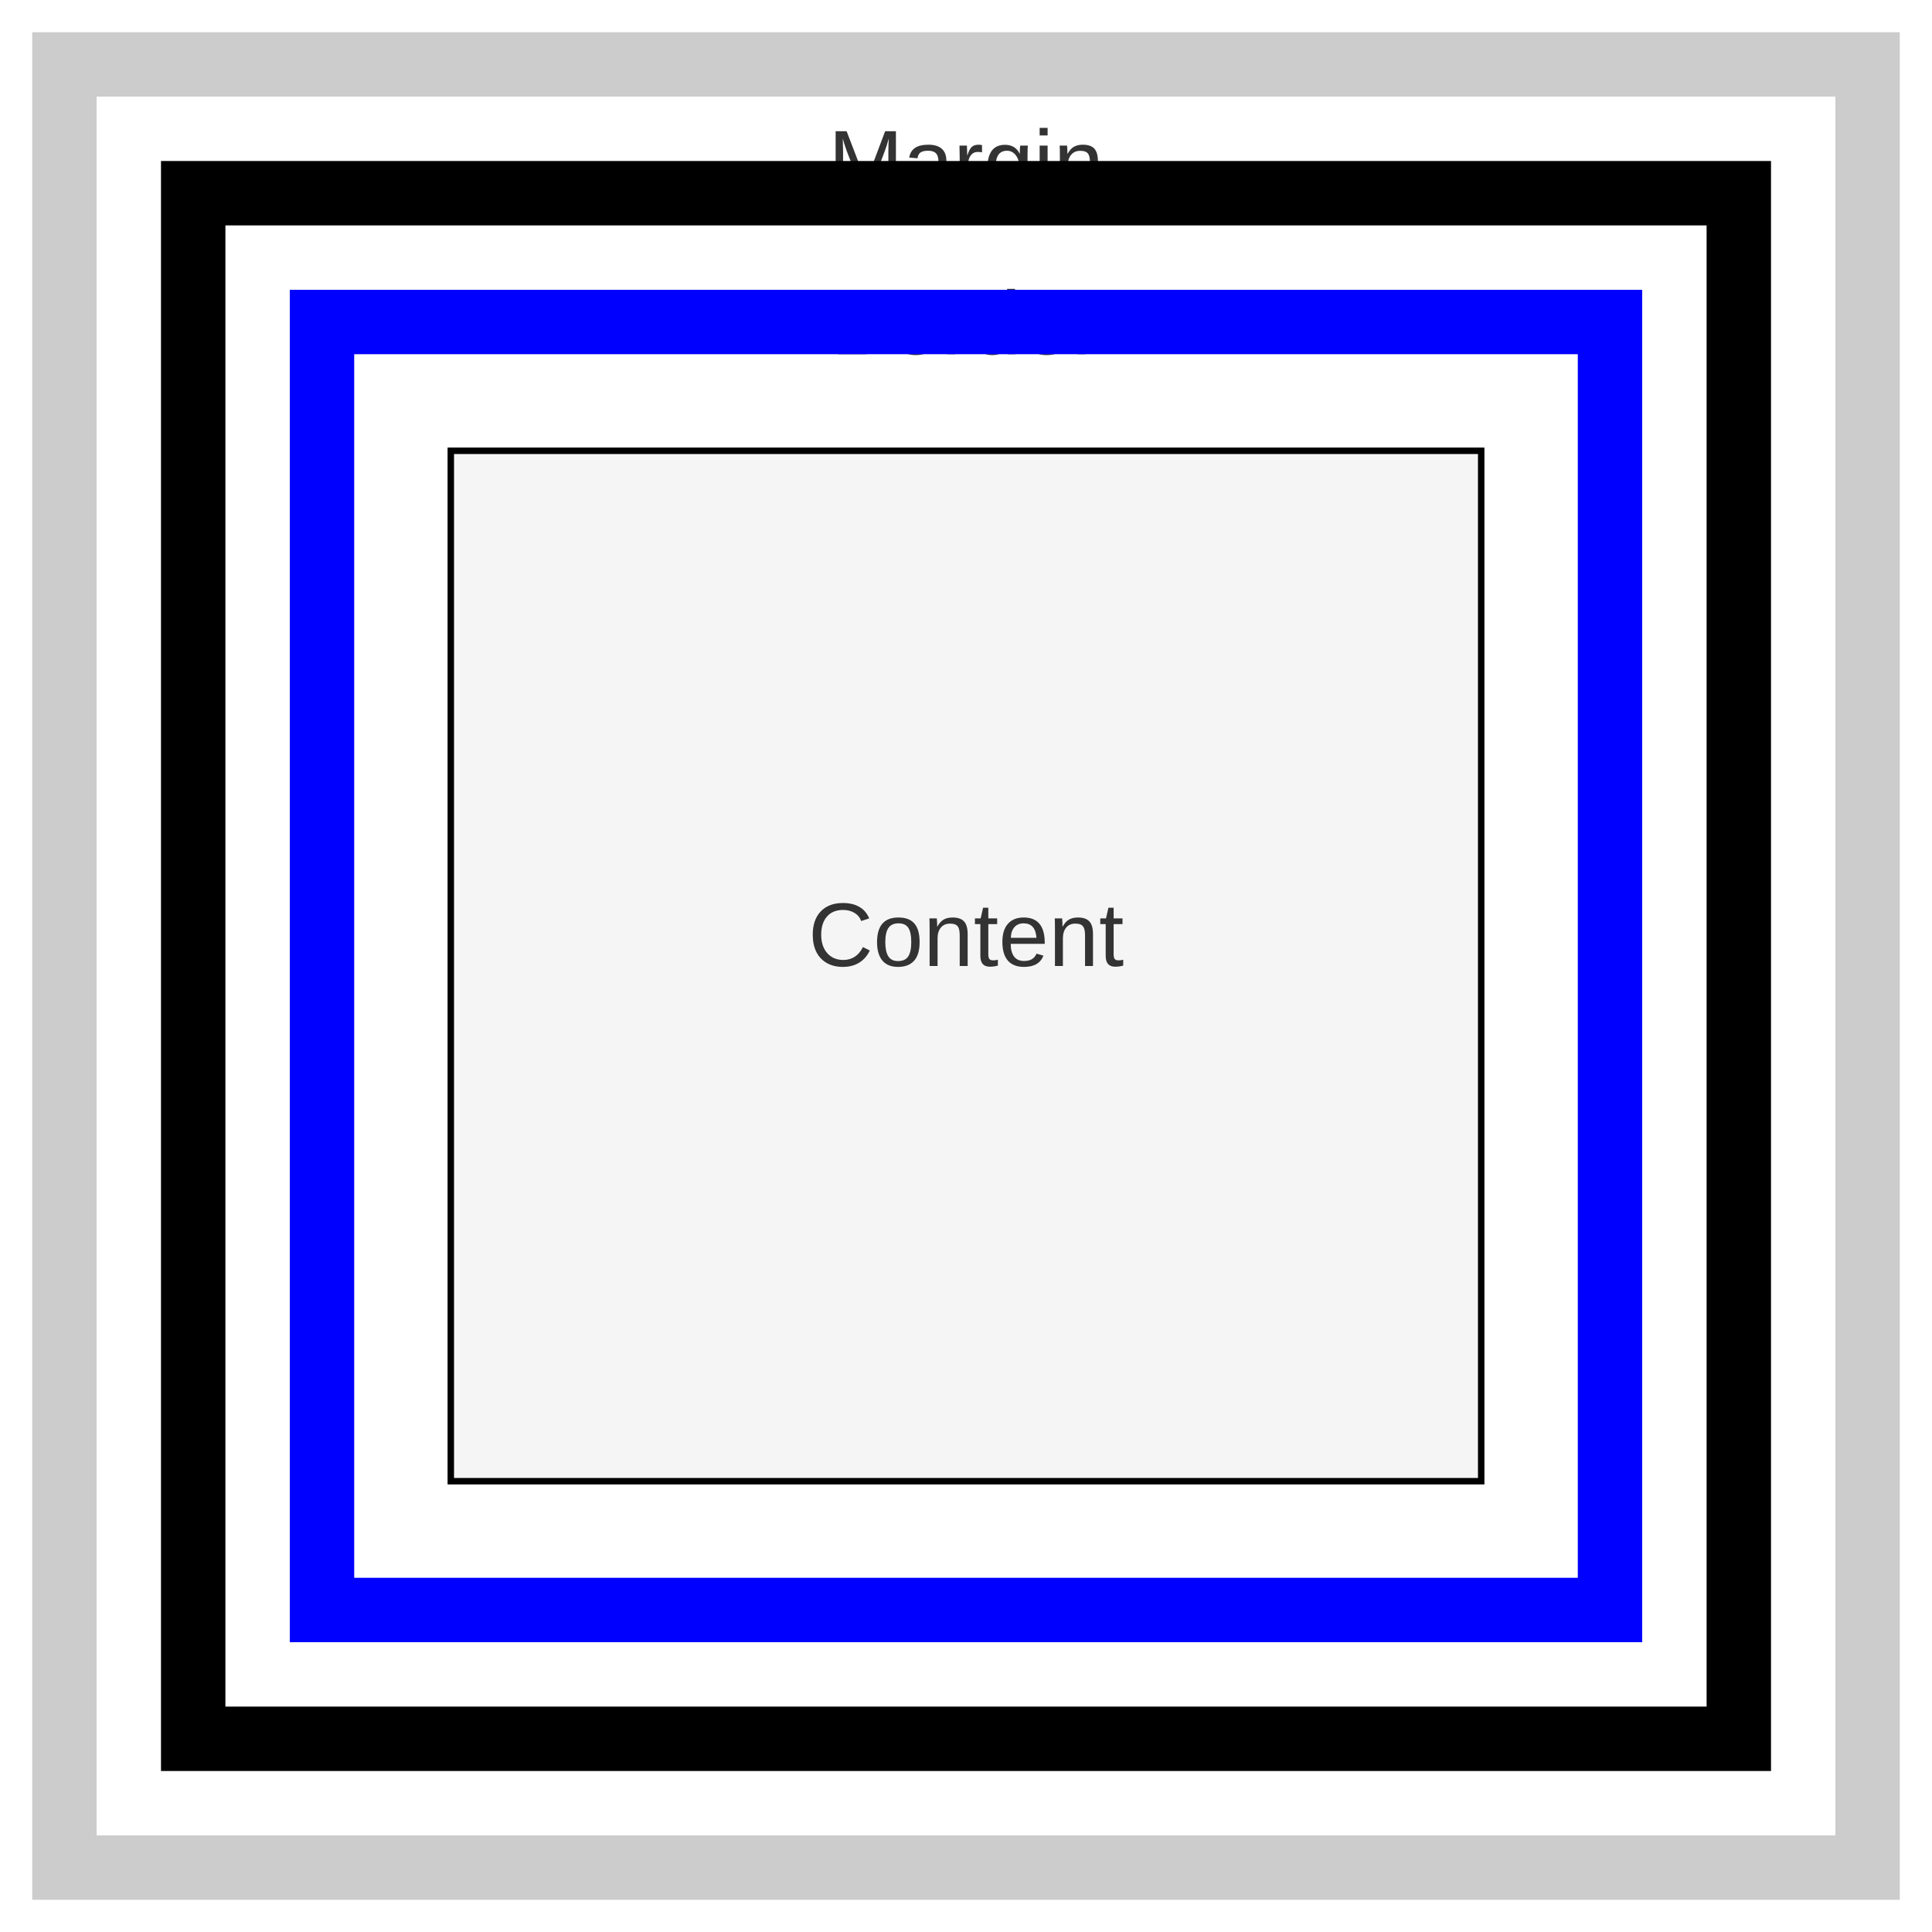
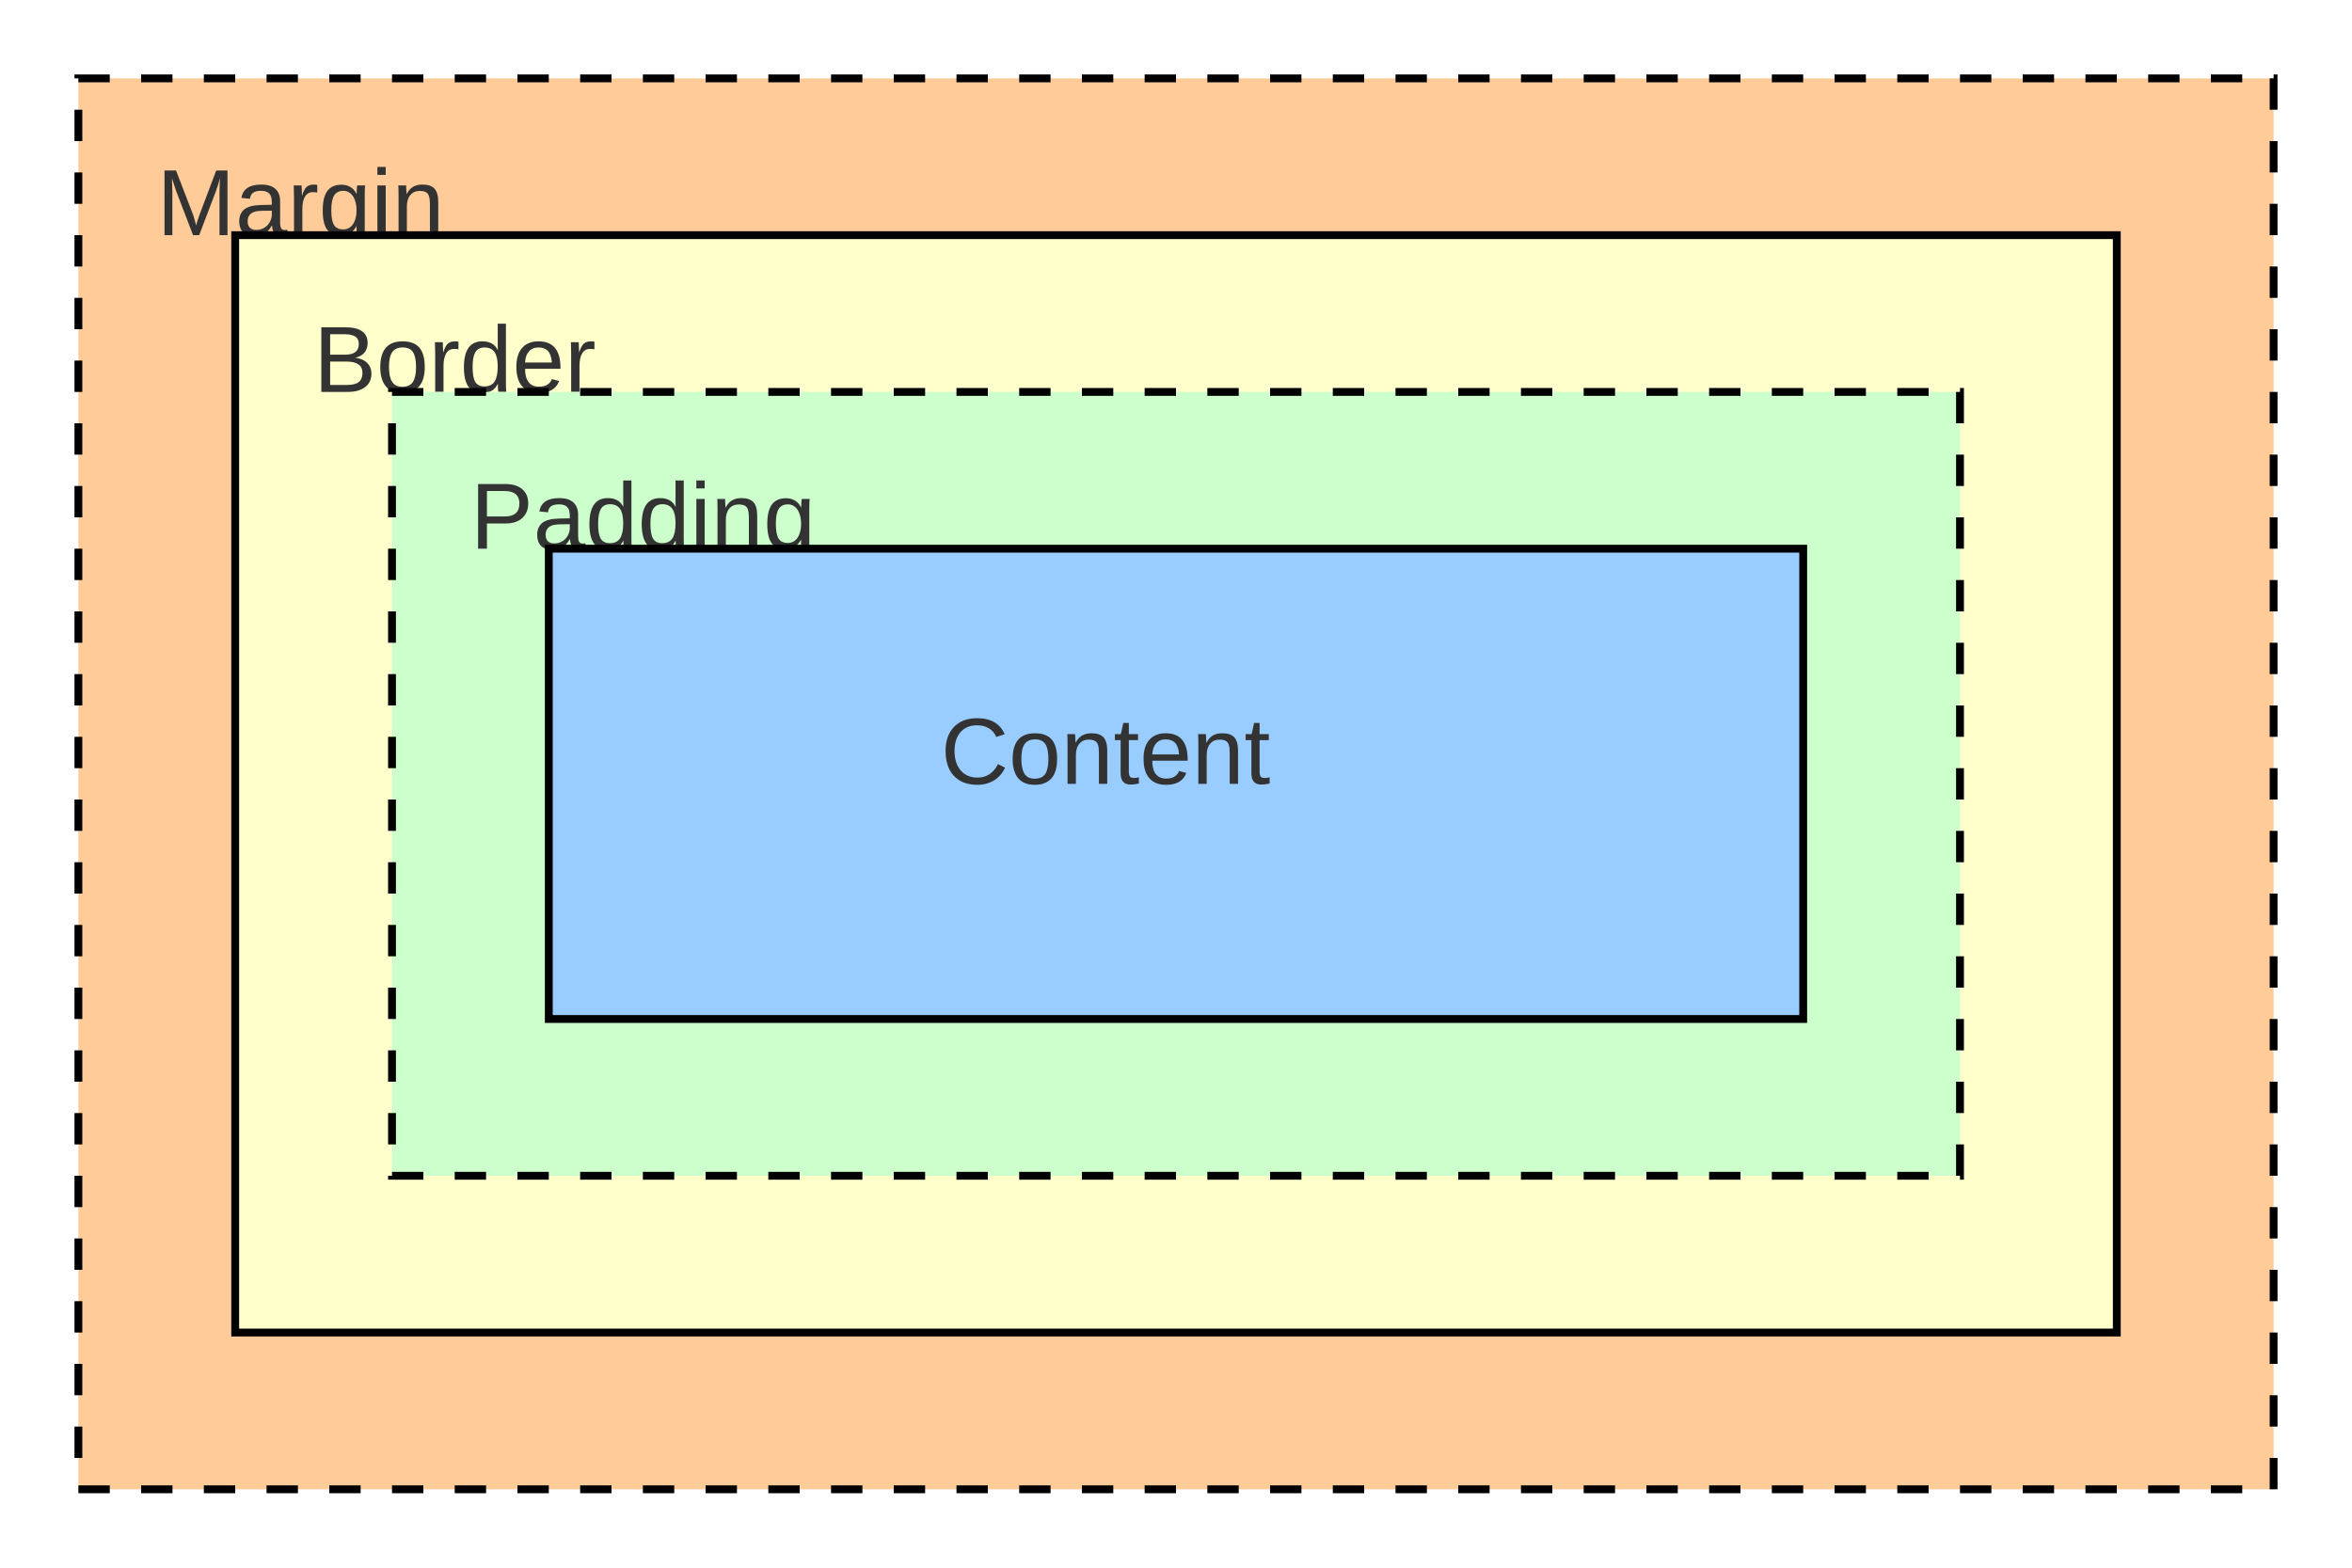
- <svg xmlns="http://www.w3.org/2000/svg" width="300" height="300">
-   <rect x="10" y="10" width="280" height="280" fill="none" stroke="#ccc" stroke-width="10" />
-   <text x="150" y="30" font-family="Arial" font-size="14" text-anchor="middle" fill="#333">Margin</text>
-   <rect x="30" y="30" width="240" height="240" fill="none" stroke="#000" stroke-width="10" />
-   <text x="150" y="55" font-family="Arial" font-size="14" text-anchor="middle" fill="#333">Border</text>
-   <rect x="50" y="50" width="200" height="200" fill="none" stroke="#00f" stroke-width="10" />
-   <text x="150" y="80" font-family="Arial" font-size="14" text-anchor="middle" fill="#333">Padding</text>
-   <rect x="70" y="70" width="160" height="160" fill="#f5f5f5" stroke="#000" stroke-width="1" />
-   <text x="150" y="150" font-family="Arial" font-size="14" text-anchor="middle" fill="#333">Content</text>
+ <svg xmlns="http://www.w3.org/2000/svg" width="300" height="200">
+   <rect x="10" y="10" width="280" height="180" fill="#ffcc99" stroke="#000" stroke-dasharray="4,4" />
+   <text x="20" y="30" font-family="Arial" font-size="12" fill="#333">Margin</text>
+   <rect x="30" y="30" width="240" height="140" fill="#ffffcc" stroke="#000" />
+   <text x="40" y="50" font-family="Arial" font-size="12" fill="#333">Border</text>
+   <rect x="50" y="50" width="200" height="100" fill="#ccffcc" stroke="#000" stroke-dasharray="4,4" />
+   <text x="60" y="70" font-family="Arial" font-size="12" fill="#333">Padding</text>
+   <rect x="70" y="70" width="160" height="60" fill="#99ccff" stroke="#000" />
+   <text x="120" y="100" font-family="Arial" font-size="12" fill="#333">Content</text>
</svg>
